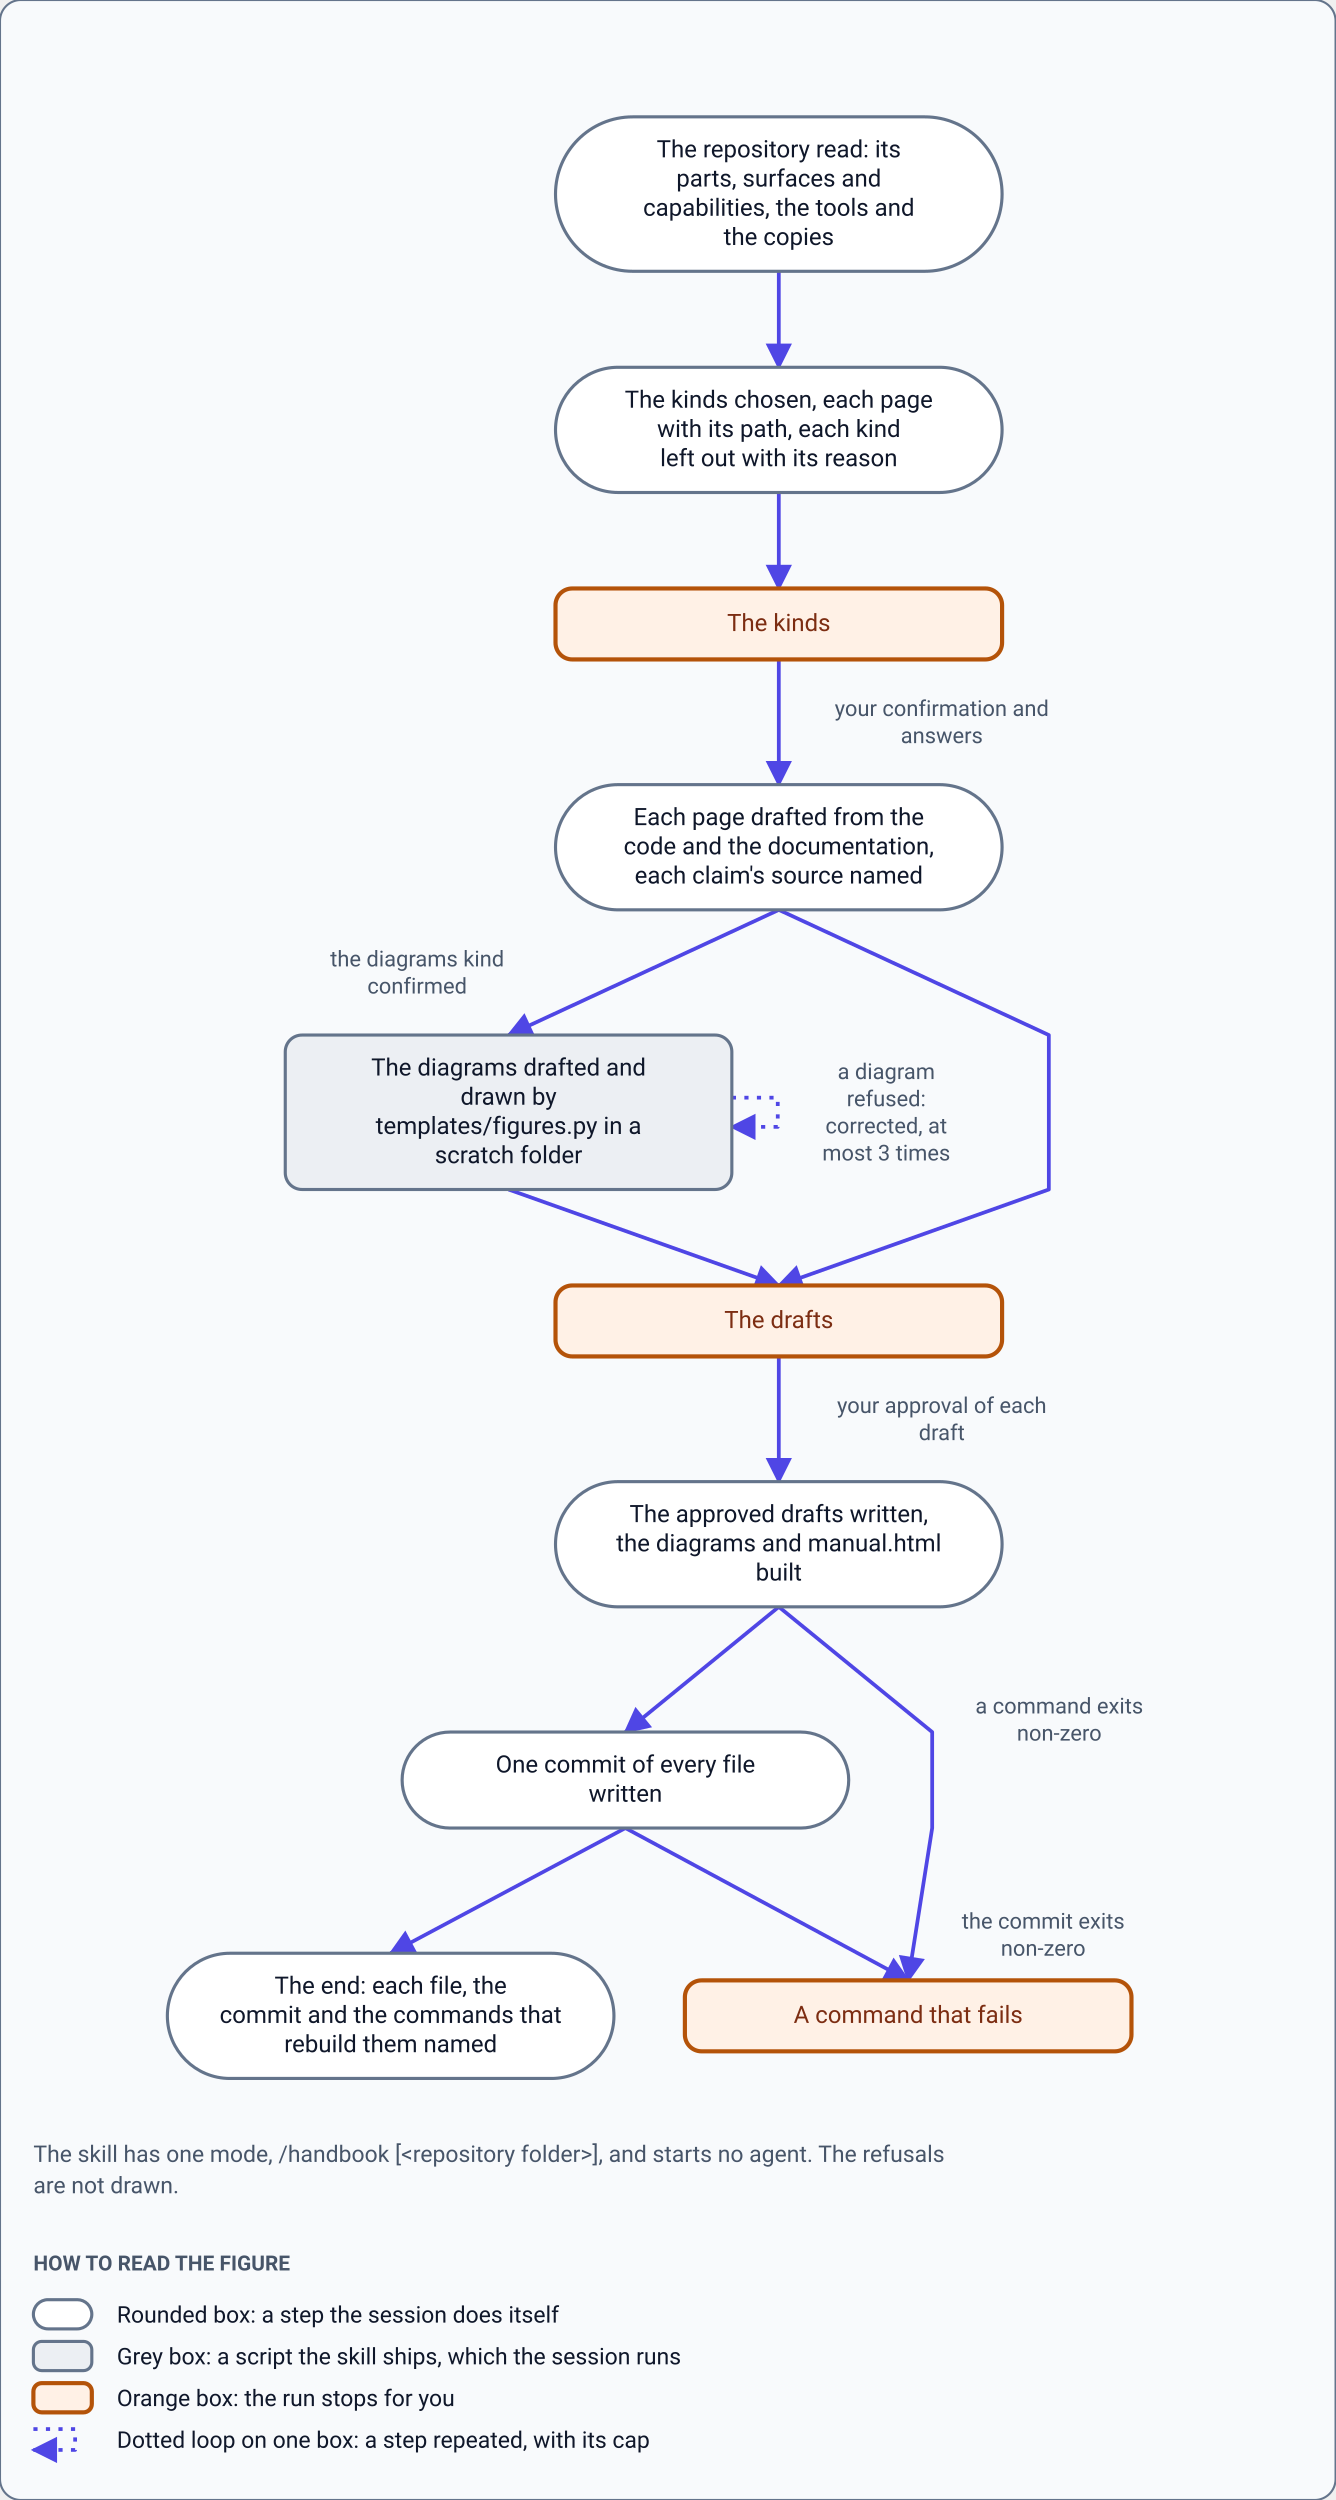
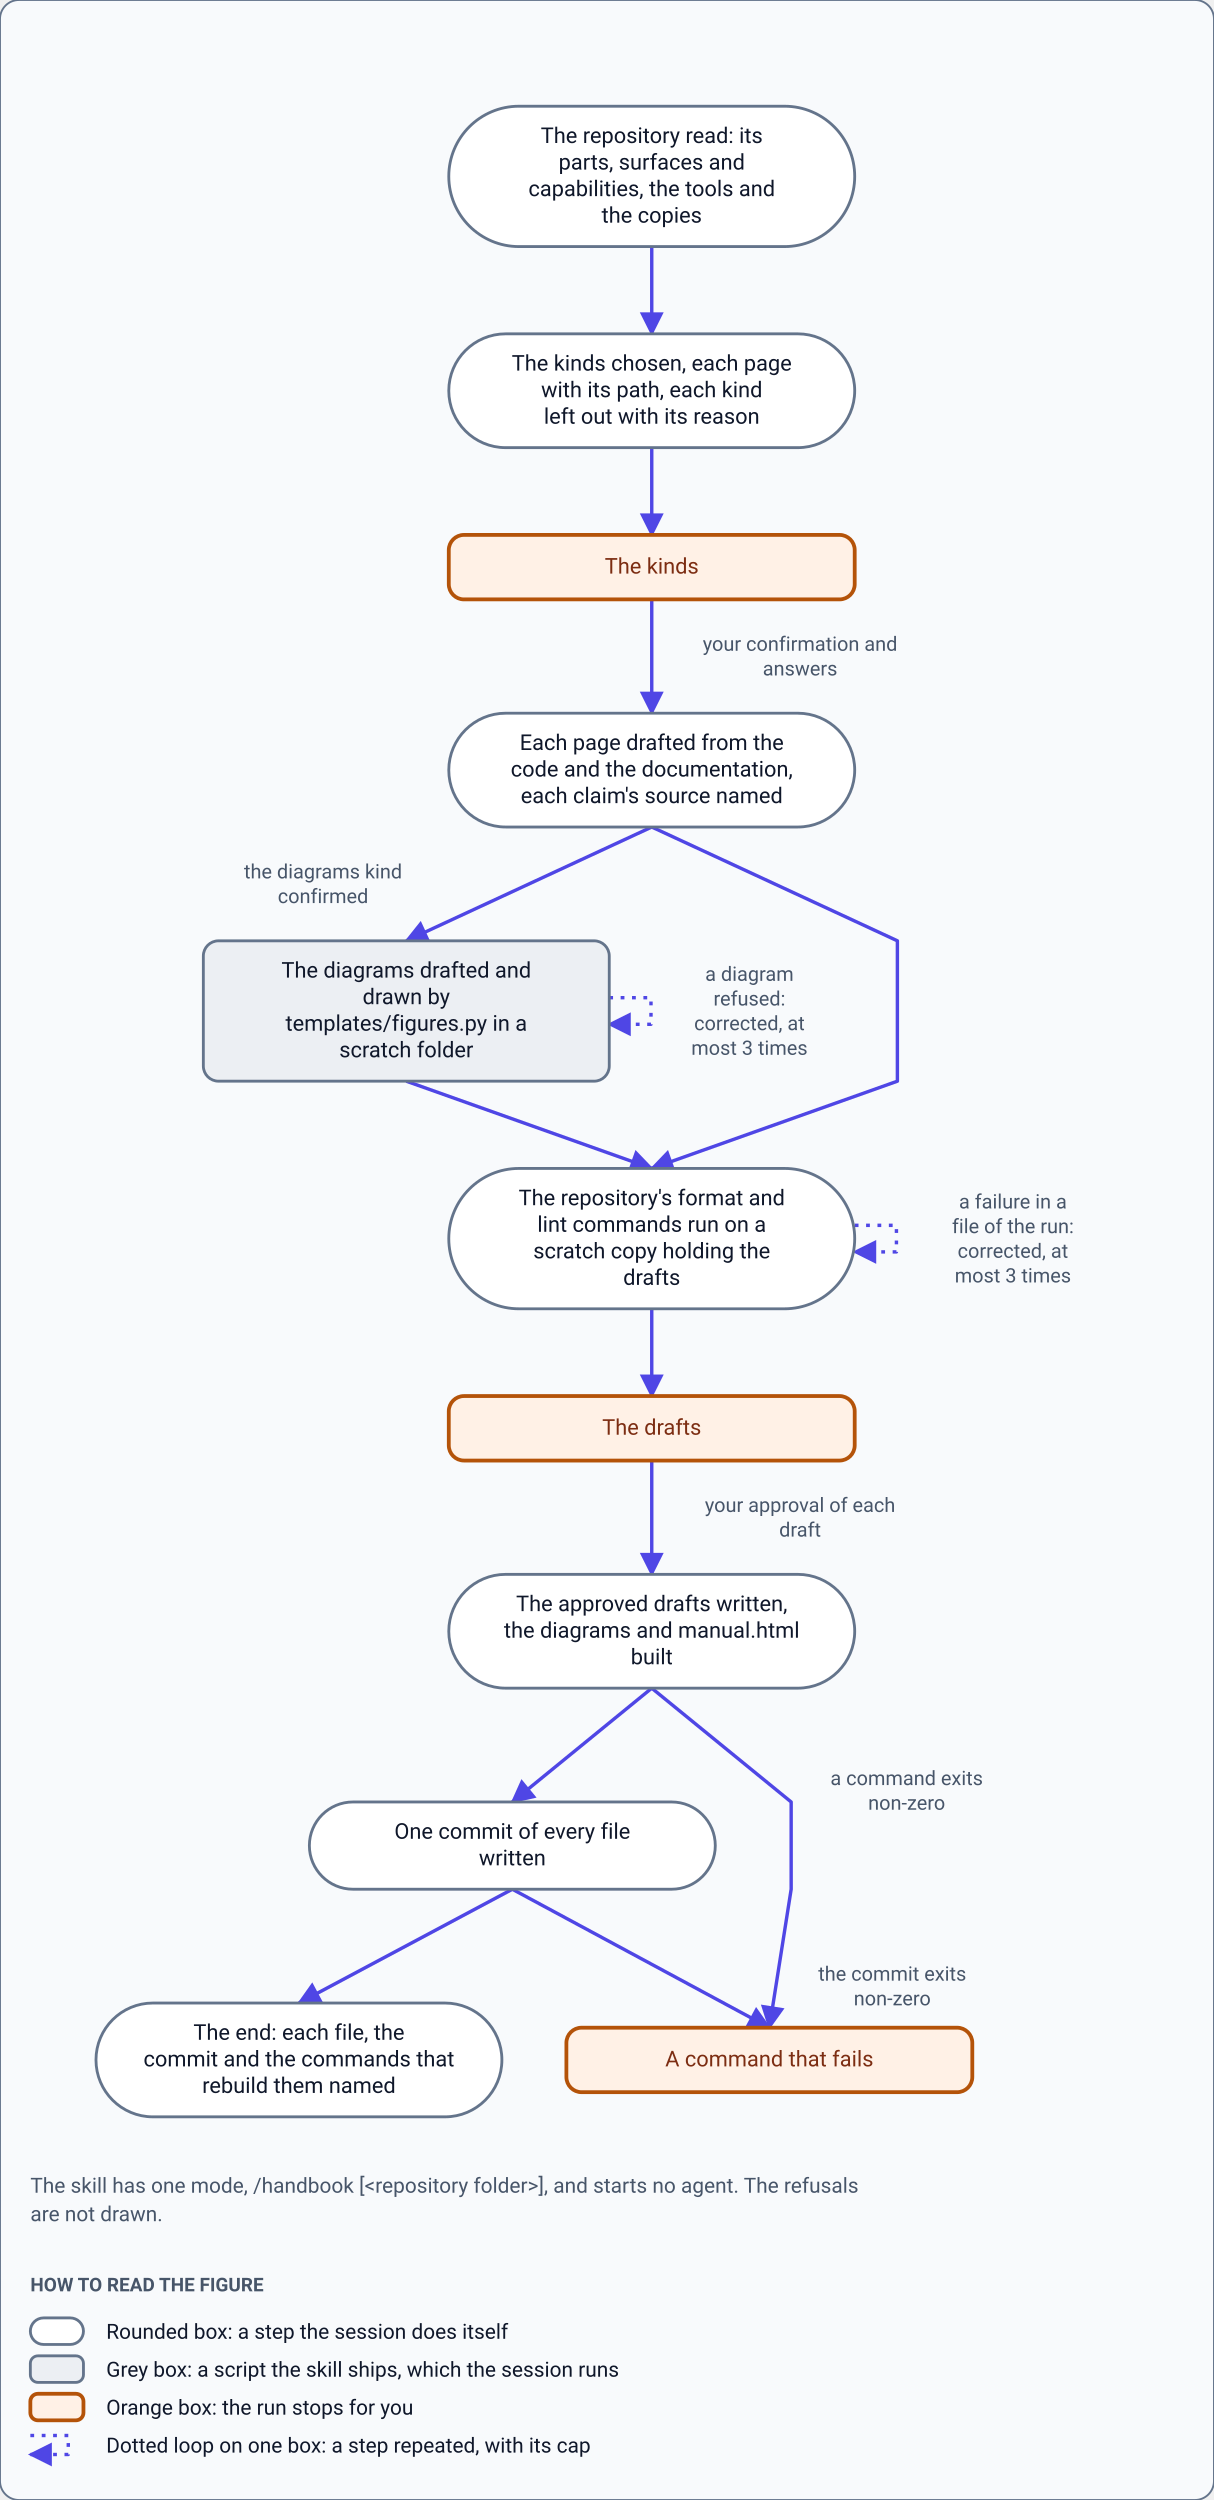
- <svg xmlns="http://www.w3.org/2000/svg" viewBox="0 0 640 1198" width="640" height="1198" role="img" aria-label="The handbook skill. Boxes: The repository read: its parts, surfaces and capabilities, the tools and the copies (a step of the session); The kinds chosen, each page with its path, each kind left out with its reason (a step of the session); The kinds (stop); Each page drafted from the code and the documentation, each claim's source named (a step of the session); The diagrams drafted and drawn by templates/figures.py in a scratch folder (script); The drafts (stop); The approved drafts written, the diagrams and manual.html built (a step of the session); A command that fails (stop); One commit of every file written (a step of the session); The end: each file, the commit and the commands that rebuild them named (a step of the session).">
+ <svg xmlns="http://www.w3.org/2000/svg" viewBox="0 0 640 1318" width="640" height="1318" role="img" aria-label="The handbook skill. Boxes: The repository read: its parts, surfaces and capabilities, the tools and the copies (a step of the session); The kinds chosen, each page with its path, each kind left out with its reason (a step of the session); The kinds (stop); Each page drafted from the code and the documentation, each claim's source named (a step of the session); The diagrams drafted and drawn by templates/figures.py in a scratch folder (script); The repository's format and lint commands run on a scratch copy holding the drafts (a step of the session); The drafts (stop); The approved drafts written, the diagrams and manual.html built (a step of the session); A command that fails (stop); One commit of every file written (a step of the session); The end: each file, the commit and the commands that rebuild them named (a step of the session).">
  <defs>
    <marker id="arrow" viewBox="0 0 10 10" refX="9" refY="5" markerWidth="7" markerHeight="7" orient="auto">
      <path d="M0,0 L10,5 L0,10 z" fill="#4f46e5" />
    </marker>
  </defs>
-   <rect x="0" y="0" width="640" height="1198" rx="10" fill="#f8fafc" stroke="#64748b" />
-   <path d="M373.2,130 L373.2,176" fill="none" stroke="#4f46e5" stroke-width="1.8" marker-end="url(#arrow)" stroke-linejoin="round" />
-   <path d="M373.2,236 L373.2,282" fill="none" stroke="#4f46e5" stroke-width="1.8" marker-end="url(#arrow)" stroke-linejoin="round" />
-   <path d="M373.2,316 L373.2,376" fill="none" stroke="#4f46e5" stroke-width="1.8" marker-end="url(#arrow)" stroke-linejoin="round" />
-   <path d="M373.2,436 L243.7,496" fill="none" stroke="#4f46e5" stroke-width="1.8" marker-end="url(#arrow)" stroke-linejoin="round" />
-   <path d="M373.2,436 L502.6,496 L502.6,570 L373.2,616" fill="none" stroke="#4f46e5" stroke-width="1.8" marker-end="url(#arrow)" stroke-linejoin="round" />
-   <path d="M243.7,570 L373.2,616" fill="none" stroke="#4f46e5" stroke-width="1.8" marker-end="url(#arrow)" stroke-linejoin="round" />
-   <path d="M373.2,650 L373.2,710" fill="none" stroke="#4f46e5" stroke-width="1.8" marker-end="url(#arrow)" stroke-linejoin="round" />
-   <path d="M373.2,770 L446.7,830 L446.7,876 L435.2,949" fill="none" stroke="#4f46e5" stroke-width="1.8" marker-end="url(#arrow)" stroke-linejoin="round" />
-   <path d="M373.2,770 L299.7,830" fill="none" stroke="#4f46e5" stroke-width="1.8" marker-end="url(#arrow)" stroke-linejoin="round" />
-   <path d="M299.7,876 L435.2,949" fill="none" stroke="#4f46e5" stroke-width="1.8" marker-end="url(#arrow)" stroke-linejoin="round" />
-   <path d="M299.7,876 L187.2,936" fill="none" stroke="#4f46e5" stroke-width="1.8" marker-end="url(#arrow)" stroke-linejoin="round" />
-   <path d="M350.7,526 L372.7,526 L372.7,540 L350.7,540" fill="none" stroke="#4f46e5" stroke-width="1.8" stroke-dasharray="2 4" marker-end="url(#arrow)" stroke-linejoin="round" />
-   <rect x="266.2" y="56" width="214" height="74" rx="37" fill="#ffffff" stroke="#64748b" stroke-width="1.5" />
-   <text x="373.2" y="75.4" font-family="ui-sans-serif, -apple-system, 'Segoe UI', Roboto, Helvetica, Arial, sans-serif" font-size="11.5" fill="#0f172a" font-weight="400" text-anchor="middle">The repository read: its</text>
-   <text x="373.2" y="89.4" font-family="ui-sans-serif, -apple-system, 'Segoe UI', Roboto, Helvetica, Arial, sans-serif" font-size="11.5" fill="#0f172a" font-weight="400" text-anchor="middle">parts, surfaces and</text>
-   <text x="373.2" y="103.4" font-family="ui-sans-serif, -apple-system, 'Segoe UI', Roboto, Helvetica, Arial, sans-serif" font-size="11.5" fill="#0f172a" font-weight="400" text-anchor="middle">capabilities, the tools and</text>
-   <text x="373.2" y="117.4" font-family="ui-sans-serif, -apple-system, 'Segoe UI', Roboto, Helvetica, Arial, sans-serif" font-size="11.5" fill="#0f172a" font-weight="400" text-anchor="middle">the copies</text>
-   <rect x="266.2" y="176" width="214" height="60" rx="30" fill="#ffffff" stroke="#64748b" stroke-width="1.5" />
-   <text x="373.2" y="195.4" font-family="ui-sans-serif, -apple-system, 'Segoe UI', Roboto, Helvetica, Arial, sans-serif" font-size="11.5" fill="#0f172a" font-weight="400" text-anchor="middle">The kinds chosen, each page</text>
-   <text x="373.2" y="209.4" font-family="ui-sans-serif, -apple-system, 'Segoe UI', Roboto, Helvetica, Arial, sans-serif" font-size="11.5" fill="#0f172a" font-weight="400" text-anchor="middle">with its path, each kind</text>
-   <text x="373.2" y="223.4" font-family="ui-sans-serif, -apple-system, 'Segoe UI', Roboto, Helvetica, Arial, sans-serif" font-size="11.5" fill="#0f172a" font-weight="400" text-anchor="middle">left out with its reason</text>
-   <rect x="266.2" y="282" width="214" height="34" rx="8" fill="#fff1e6" stroke="#b45309" stroke-width="2" />
-   <text x="373.2" y="302.4" font-family="ui-sans-serif, -apple-system, 'Segoe UI', Roboto, Helvetica, Arial, sans-serif" font-size="11.5" fill="#7c2d12" font-weight="400" text-anchor="middle">The kinds</text>
-   <rect x="266.2" y="376" width="214" height="60" rx="30" fill="#ffffff" stroke="#64748b" stroke-width="1.5" />
-   <text x="373.2" y="395.4" font-family="ui-sans-serif, -apple-system, 'Segoe UI', Roboto, Helvetica, Arial, sans-serif" font-size="11.5" fill="#0f172a" font-weight="400" text-anchor="middle">Each page drafted from the</text>
-   <text x="373.2" y="409.4" font-family="ui-sans-serif, -apple-system, 'Segoe UI', Roboto, Helvetica, Arial, sans-serif" font-size="11.5" fill="#0f172a" font-weight="400" text-anchor="middle">code and the documentation,</text>
-   <text x="373.2" y="423.4" font-family="ui-sans-serif, -apple-system, 'Segoe UI', Roboto, Helvetica, Arial, sans-serif" font-size="11.5" fill="#0f172a" font-weight="400" text-anchor="middle">each claim's source named</text>
-   <rect x="136.7" y="496" width="214" height="74" rx="8" fill="#eceff3" stroke="#64748b" stroke-width="1.5" />
-   <text x="243.7" y="515.4" font-family="ui-sans-serif, -apple-system, 'Segoe UI', Roboto, Helvetica, Arial, sans-serif" font-size="11.5" fill="#0f172a" font-weight="400" text-anchor="middle">The diagrams drafted and</text>
-   <text x="243.7" y="529.4" font-family="ui-sans-serif, -apple-system, 'Segoe UI', Roboto, Helvetica, Arial, sans-serif" font-size="11.5" fill="#0f172a" font-weight="400" text-anchor="middle">drawn by</text>
-   <text x="243.7" y="543.4" font-family="ui-sans-serif, -apple-system, 'Segoe UI', Roboto, Helvetica, Arial, sans-serif" font-size="11.5" fill="#0f172a" font-weight="400" text-anchor="middle">templates/figures.py in a</text>
-   <text x="243.7" y="557.4" font-family="ui-sans-serif, -apple-system, 'Segoe UI', Roboto, Helvetica, Arial, sans-serif" font-size="11.5" fill="#0f172a" font-weight="400" text-anchor="middle">scratch folder</text>
-   <rect x="266.2" y="616" width="214" height="34" rx="8" fill="#fff1e6" stroke="#b45309" stroke-width="2" />
-   <text x="373.2" y="636.4" font-family="ui-sans-serif, -apple-system, 'Segoe UI', Roboto, Helvetica, Arial, sans-serif" font-size="11.5" fill="#7c2d12" font-weight="400" text-anchor="middle">The drafts</text>
-   <rect x="266.2" y="710" width="214" height="60" rx="30" fill="#ffffff" stroke="#64748b" stroke-width="1.5" />
-   <text x="373.2" y="729.4" font-family="ui-sans-serif, -apple-system, 'Segoe UI', Roboto, Helvetica, Arial, sans-serif" font-size="11.5" fill="#0f172a" font-weight="400" text-anchor="middle">The approved drafts written,</text>
-   <text x="373.2" y="743.4" font-family="ui-sans-serif, -apple-system, 'Segoe UI', Roboto, Helvetica, Arial, sans-serif" font-size="11.5" fill="#0f172a" font-weight="400" text-anchor="middle">the diagrams and manual.html</text>
-   <text x="373.2" y="757.4" font-family="ui-sans-serif, -apple-system, 'Segoe UI', Roboto, Helvetica, Arial, sans-serif" font-size="11.5" fill="#0f172a" font-weight="400" text-anchor="middle">built</text>
-   <rect x="328.2" y="949" width="214" height="34" rx="8" fill="#fff1e6" stroke="#b45309" stroke-width="2" />
-   <text x="435.2" y="969.4" font-family="ui-sans-serif, -apple-system, 'Segoe UI', Roboto, Helvetica, Arial, sans-serif" font-size="11.5" fill="#7c2d12" font-weight="400" text-anchor="middle">A command that fails</text>
-   <rect x="192.7" y="830" width="214" height="46" rx="23" fill="#ffffff" stroke="#64748b" stroke-width="1.5" />
-   <text x="299.7" y="849.4" font-family="ui-sans-serif, -apple-system, 'Segoe UI', Roboto, Helvetica, Arial, sans-serif" font-size="11.5" fill="#0f172a" font-weight="400" text-anchor="middle">One commit of every file</text>
-   <text x="299.7" y="863.4" font-family="ui-sans-serif, -apple-system, 'Segoe UI', Roboto, Helvetica, Arial, sans-serif" font-size="11.5" fill="#0f172a" font-weight="400" text-anchor="middle">written</text>
-   <rect x="80.2" y="936" width="214" height="60" rx="30" fill="#ffffff" stroke="#64748b" stroke-width="1.5" />
-   <text x="187.2" y="955.4" font-family="ui-sans-serif, -apple-system, 'Segoe UI', Roboto, Helvetica, Arial, sans-serif" font-size="11.5" fill="#0f172a" font-weight="400" text-anchor="middle">The end: each file, the</text>
-   <text x="187.2" y="969.4" font-family="ui-sans-serif, -apple-system, 'Segoe UI', Roboto, Helvetica, Arial, sans-serif" font-size="11.5" fill="#0f172a" font-weight="400" text-anchor="middle">commit and the commands that</text>
-   <text x="187.2" y="983.4" font-family="ui-sans-serif, -apple-system, 'Segoe UI', Roboto, Helvetica, Arial, sans-serif" font-size="11.5" fill="#0f172a" font-weight="400" text-anchor="middle">rebuild them named</text>
-   <text x="451.3" y="343.1" font-family="ui-sans-serif, -apple-system, 'Segoe UI', Roboto, Helvetica, Arial, sans-serif" font-size="10.5" fill="#475569" font-weight="400" text-anchor="middle" stroke="#f8fafc" stroke-width="4" stroke-linejoin="round" paint-order="stroke">your confirmation and</text>
-   <text x="451.3" y="356.1" font-family="ui-sans-serif, -apple-system, 'Segoe UI', Roboto, Helvetica, Arial, sans-serif" font-size="10.5" fill="#475569" font-weight="400" text-anchor="middle" stroke="#f8fafc" stroke-width="4" stroke-linejoin="round" paint-order="stroke">answers</text>
-   <text x="199.9" y="463.1" font-family="ui-sans-serif, -apple-system, 'Segoe UI', Roboto, Helvetica, Arial, sans-serif" font-size="10.5" fill="#475569" font-weight="400" text-anchor="middle" stroke="#f8fafc" stroke-width="4" stroke-linejoin="round" paint-order="stroke">the diagrams kind</text>
-   <text x="199.9" y="476.1" font-family="ui-sans-serif, -apple-system, 'Segoe UI', Roboto, Helvetica, Arial, sans-serif" font-size="10.5" fill="#475569" font-weight="400" text-anchor="middle" stroke="#f8fafc" stroke-width="4" stroke-linejoin="round" paint-order="stroke">confirmed</text>
-   <text x="451.3" y="677.1" font-family="ui-sans-serif, -apple-system, 'Segoe UI', Roboto, Helvetica, Arial, sans-serif" font-size="10.5" fill="#475569" font-weight="400" text-anchor="middle" stroke="#f8fafc" stroke-width="4" stroke-linejoin="round" paint-order="stroke">your approval of each</text>
-   <text x="451.3" y="690.1" font-family="ui-sans-serif, -apple-system, 'Segoe UI', Roboto, Helvetica, Arial, sans-serif" font-size="10.5" fill="#475569" font-weight="400" text-anchor="middle" stroke="#f8fafc" stroke-width="4" stroke-linejoin="round" paint-order="stroke">draft</text>
-   <text x="507.6" y="821.1" font-family="ui-sans-serif, -apple-system, 'Segoe UI', Roboto, Helvetica, Arial, sans-serif" font-size="10.5" fill="#475569" font-weight="400" text-anchor="middle" stroke="#f8fafc" stroke-width="4" stroke-linejoin="round" paint-order="stroke">a command exits</text>
-   <text x="507.6" y="834.1" font-family="ui-sans-serif, -apple-system, 'Segoe UI', Roboto, Helvetica, Arial, sans-serif" font-size="10.5" fill="#475569" font-weight="400" text-anchor="middle" stroke="#f8fafc" stroke-width="4" stroke-linejoin="round" paint-order="stroke">non-zero</text>
-   <text x="499.9" y="924.2" font-family="ui-sans-serif, -apple-system, 'Segoe UI', Roboto, Helvetica, Arial, sans-serif" font-size="10.5" fill="#475569" font-weight="400" text-anchor="middle" stroke="#f8fafc" stroke-width="4" stroke-linejoin="round" paint-order="stroke">the commit exits</text>
-   <text x="499.9" y="937.2" font-family="ui-sans-serif, -apple-system, 'Segoe UI', Roboto, Helvetica, Arial, sans-serif" font-size="10.5" fill="#475569" font-weight="400" text-anchor="middle" stroke="#f8fafc" stroke-width="4" stroke-linejoin="round" paint-order="stroke">non-zero</text>
-   <text x="424.7" y="517.1" font-family="ui-sans-serif, -apple-system, 'Segoe UI', Roboto, Helvetica, Arial, sans-serif" font-size="10.5" fill="#475569" font-weight="400" text-anchor="middle" stroke="#f8fafc" stroke-width="4" stroke-linejoin="round" paint-order="stroke">a diagram</text>
-   <text x="424.7" y="530.1" font-family="ui-sans-serif, -apple-system, 'Segoe UI', Roboto, Helvetica, Arial, sans-serif" font-size="10.5" fill="#475569" font-weight="400" text-anchor="middle" stroke="#f8fafc" stroke-width="4" stroke-linejoin="round" paint-order="stroke">refused:</text>
-   <text x="424.7" y="543.1" font-family="ui-sans-serif, -apple-system, 'Segoe UI', Roboto, Helvetica, Arial, sans-serif" font-size="10.5" fill="#475569" font-weight="400" text-anchor="middle" stroke="#f8fafc" stroke-width="4" stroke-linejoin="round" paint-order="stroke">corrected, at</text>
-   <text x="424.7" y="556.1" font-family="ui-sans-serif, -apple-system, 'Segoe UI', Roboto, Helvetica, Arial, sans-serif" font-size="10.5" fill="#475569" font-weight="400" text-anchor="middle" stroke="#f8fafc" stroke-width="4" stroke-linejoin="round" paint-order="stroke">most 3 times</text>
-   <text x="16" y="1036" font-family="ui-sans-serif, -apple-system, 'Segoe UI', Roboto, Helvetica, Arial, sans-serif" font-size="11" fill="#475569" font-weight="400" text-anchor="start">The skill has one mode, /handbook [&lt;repository folder&gt;], and starts no agent. The refusals</text>
-   <text x="16" y="1051" font-family="ui-sans-serif, -apple-system, 'Segoe UI', Roboto, Helvetica, Arial, sans-serif" font-size="11" fill="#475569" font-weight="400" text-anchor="start">are not drawn.</text>
-   <text x="16" y="1088" font-family="ui-sans-serif, -apple-system, 'Segoe UI', Roboto, Helvetica, Arial, sans-serif" font-size="10" fill="#475569" font-weight="700" text-anchor="start">HOW TO READ THE FIGURE</text>
-   <rect x="16" y="1102" width="28" height="14" rx="7" fill="#ffffff" stroke="#64748b" stroke-width="1.5" />
-   <text x="56" y="1113" font-family="ui-sans-serif, -apple-system, 'Segoe UI', Roboto, Helvetica, Arial, sans-serif" font-size="11" fill="#0f172a" font-weight="400" text-anchor="start">Rounded box: a step the session does itself</text>
-   <rect x="16" y="1122" width="28" height="14" rx="4" fill="#eceff3" stroke="#64748b" stroke-width="1.5" />
-   <text x="56" y="1133" font-family="ui-sans-serif, -apple-system, 'Segoe UI', Roboto, Helvetica, Arial, sans-serif" font-size="11" fill="#0f172a" font-weight="400" text-anchor="start">Grey box: a script the skill ships, which the session runs</text>
-   <rect x="16" y="1142" width="28" height="14" rx="4" fill="#fff1e6" stroke="#b45309" stroke-width="2" />
-   <text x="56" y="1153" font-family="ui-sans-serif, -apple-system, 'Segoe UI', Roboto, Helvetica, Arial, sans-serif" font-size="11" fill="#0f172a" font-weight="400" text-anchor="start">Orange box: the run stops for you</text>
-   <path d="M16,1164 L36,1164 L36,1174 L16,1174" fill="none" stroke="#4f46e5" stroke-width="1.8" stroke-dasharray="2 4" marker-end="url(#arrow)" stroke-linejoin="round" />
-   <text x="56" y="1173" font-family="ui-sans-serif, -apple-system, 'Segoe UI', Roboto, Helvetica, Arial, sans-serif" font-size="11" fill="#0f172a" font-weight="400" text-anchor="start">Dotted loop on one box: a step repeated, with its cap</text>
+   <rect x="0" y="0" width="640" height="1318" rx="10" fill="#f8fafc" stroke="#64748b" />
+   <path d="M343.6,130 L343.6,176" fill="none" stroke="#4f46e5" stroke-width="1.8" marker-end="url(#arrow)" stroke-linejoin="round" />
+   <path d="M343.6,236 L343.6,282" fill="none" stroke="#4f46e5" stroke-width="1.8" marker-end="url(#arrow)" stroke-linejoin="round" />
+   <path d="M343.6,316 L343.6,376" fill="none" stroke="#4f46e5" stroke-width="1.8" marker-end="url(#arrow)" stroke-linejoin="round" />
+   <path d="M343.6,436 L214.2,496" fill="none" stroke="#4f46e5" stroke-width="1.8" marker-end="url(#arrow)" stroke-linejoin="round" />
+   <path d="M343.6,436 L473.1,496 L473.1,570 L343.6,616" fill="none" stroke="#4f46e5" stroke-width="1.8" marker-end="url(#arrow)" stroke-linejoin="round" />
+   <path d="M214.2,570 L343.6,616" fill="none" stroke="#4f46e5" stroke-width="1.8" marker-end="url(#arrow)" stroke-linejoin="round" />
+   <path d="M343.6,690 L343.6,736" fill="none" stroke="#4f46e5" stroke-width="1.8" marker-end="url(#arrow)" stroke-linejoin="round" />
+   <path d="M343.6,770 L343.6,830" fill="none" stroke="#4f46e5" stroke-width="1.8" marker-end="url(#arrow)" stroke-linejoin="round" />
+   <path d="M343.6,890 L417.1,950 L417.1,996 L405.6,1069" fill="none" stroke="#4f46e5" stroke-width="1.8" marker-end="url(#arrow)" stroke-linejoin="round" />
+   <path d="M343.6,890 L270.1,950" fill="none" stroke="#4f46e5" stroke-width="1.8" marker-end="url(#arrow)" stroke-linejoin="round" />
+   <path d="M270.1,996 L405.6,1069" fill="none" stroke="#4f46e5" stroke-width="1.8" marker-end="url(#arrow)" stroke-linejoin="round" />
+   <path d="M270.1,996 L157.6,1056" fill="none" stroke="#4f46e5" stroke-width="1.8" marker-end="url(#arrow)" stroke-linejoin="round" />
+   <path d="M321.2,526 L343.2,526 L343.2,540 L321.2,540" fill="none" stroke="#4f46e5" stroke-width="1.8" stroke-dasharray="2 4" marker-end="url(#arrow)" stroke-linejoin="round" />
+   <path d="M450.6,646 L472.6,646 L472.6,660 L450.6,660" fill="none" stroke="#4f46e5" stroke-width="1.8" stroke-dasharray="2 4" marker-end="url(#arrow)" stroke-linejoin="round" />
+   <rect x="236.6" y="56" width="214" height="74" rx="37" fill="#ffffff" stroke="#64748b" stroke-width="1.5" />
+   <text x="343.6" y="75.4" font-family="ui-sans-serif, -apple-system, 'Segoe UI', Roboto, Helvetica, Arial, sans-serif" font-size="11.5" fill="#0f172a" font-weight="400" text-anchor="middle">The repository read: its</text>
+   <text x="343.6" y="89.4" font-family="ui-sans-serif, -apple-system, 'Segoe UI', Roboto, Helvetica, Arial, sans-serif" font-size="11.5" fill="#0f172a" font-weight="400" text-anchor="middle">parts, surfaces and</text>
+   <text x="343.6" y="103.4" font-family="ui-sans-serif, -apple-system, 'Segoe UI', Roboto, Helvetica, Arial, sans-serif" font-size="11.5" fill="#0f172a" font-weight="400" text-anchor="middle">capabilities, the tools and</text>
+   <text x="343.6" y="117.4" font-family="ui-sans-serif, -apple-system, 'Segoe UI', Roboto, Helvetica, Arial, sans-serif" font-size="11.5" fill="#0f172a" font-weight="400" text-anchor="middle">the copies</text>
+   <rect x="236.6" y="176" width="214" height="60" rx="30" fill="#ffffff" stroke="#64748b" stroke-width="1.5" />
+   <text x="343.6" y="195.4" font-family="ui-sans-serif, -apple-system, 'Segoe UI', Roboto, Helvetica, Arial, sans-serif" font-size="11.5" fill="#0f172a" font-weight="400" text-anchor="middle">The kinds chosen, each page</text>
+   <text x="343.6" y="209.4" font-family="ui-sans-serif, -apple-system, 'Segoe UI', Roboto, Helvetica, Arial, sans-serif" font-size="11.5" fill="#0f172a" font-weight="400" text-anchor="middle">with its path, each kind</text>
+   <text x="343.6" y="223.4" font-family="ui-sans-serif, -apple-system, 'Segoe UI', Roboto, Helvetica, Arial, sans-serif" font-size="11.5" fill="#0f172a" font-weight="400" text-anchor="middle">left out with its reason</text>
+   <rect x="236.6" y="282" width="214" height="34" rx="8" fill="#fff1e6" stroke="#b45309" stroke-width="2" />
+   <text x="343.6" y="302.4" font-family="ui-sans-serif, -apple-system, 'Segoe UI', Roboto, Helvetica, Arial, sans-serif" font-size="11.5" fill="#7c2d12" font-weight="400" text-anchor="middle">The kinds</text>
+   <rect x="236.6" y="376" width="214" height="60" rx="30" fill="#ffffff" stroke="#64748b" stroke-width="1.5" />
+   <text x="343.6" y="395.4" font-family="ui-sans-serif, -apple-system, 'Segoe UI', Roboto, Helvetica, Arial, sans-serif" font-size="11.5" fill="#0f172a" font-weight="400" text-anchor="middle">Each page drafted from the</text>
+   <text x="343.6" y="409.4" font-family="ui-sans-serif, -apple-system, 'Segoe UI', Roboto, Helvetica, Arial, sans-serif" font-size="11.5" fill="#0f172a" font-weight="400" text-anchor="middle">code and the documentation,</text>
+   <text x="343.6" y="423.4" font-family="ui-sans-serif, -apple-system, 'Segoe UI', Roboto, Helvetica, Arial, sans-serif" font-size="11.5" fill="#0f172a" font-weight="400" text-anchor="middle">each claim's source named</text>
+   <rect x="107.2" y="496" width="214" height="74" rx="8" fill="#eceff3" stroke="#64748b" stroke-width="1.5" />
+   <text x="214.2" y="515.4" font-family="ui-sans-serif, -apple-system, 'Segoe UI', Roboto, Helvetica, Arial, sans-serif" font-size="11.5" fill="#0f172a" font-weight="400" text-anchor="middle">The diagrams drafted and</text>
+   <text x="214.2" y="529.4" font-family="ui-sans-serif, -apple-system, 'Segoe UI', Roboto, Helvetica, Arial, sans-serif" font-size="11.5" fill="#0f172a" font-weight="400" text-anchor="middle">drawn by</text>
+   <text x="214.2" y="543.4" font-family="ui-sans-serif, -apple-system, 'Segoe UI', Roboto, Helvetica, Arial, sans-serif" font-size="11.5" fill="#0f172a" font-weight="400" text-anchor="middle">templates/figures.py in a</text>
+   <text x="214.2" y="557.4" font-family="ui-sans-serif, -apple-system, 'Segoe UI', Roboto, Helvetica, Arial, sans-serif" font-size="11.5" fill="#0f172a" font-weight="400" text-anchor="middle">scratch folder</text>
+   <rect x="236.6" y="616" width="214" height="74" rx="37" fill="#ffffff" stroke="#64748b" stroke-width="1.5" />
+   <text x="343.6" y="635.4" font-family="ui-sans-serif, -apple-system, 'Segoe UI', Roboto, Helvetica, Arial, sans-serif" font-size="11.5" fill="#0f172a" font-weight="400" text-anchor="middle">The repository's format and</text>
+   <text x="343.6" y="649.4" font-family="ui-sans-serif, -apple-system, 'Segoe UI', Roboto, Helvetica, Arial, sans-serif" font-size="11.5" fill="#0f172a" font-weight="400" text-anchor="middle">lint commands run on a</text>
+   <text x="343.6" y="663.4" font-family="ui-sans-serif, -apple-system, 'Segoe UI', Roboto, Helvetica, Arial, sans-serif" font-size="11.5" fill="#0f172a" font-weight="400" text-anchor="middle">scratch copy holding the</text>
+   <text x="343.6" y="677.4" font-family="ui-sans-serif, -apple-system, 'Segoe UI', Roboto, Helvetica, Arial, sans-serif" font-size="11.5" fill="#0f172a" font-weight="400" text-anchor="middle">drafts</text>
+   <rect x="236.6" y="736" width="214" height="34" rx="8" fill="#fff1e6" stroke="#b45309" stroke-width="2" />
+   <text x="343.6" y="756.4" font-family="ui-sans-serif, -apple-system, 'Segoe UI', Roboto, Helvetica, Arial, sans-serif" font-size="11.5" fill="#7c2d12" font-weight="400" text-anchor="middle">The drafts</text>
+   <rect x="236.6" y="830" width="214" height="60" rx="30" fill="#ffffff" stroke="#64748b" stroke-width="1.5" />
+   <text x="343.6" y="849.4" font-family="ui-sans-serif, -apple-system, 'Segoe UI', Roboto, Helvetica, Arial, sans-serif" font-size="11.5" fill="#0f172a" font-weight="400" text-anchor="middle">The approved drafts written,</text>
+   <text x="343.6" y="863.4" font-family="ui-sans-serif, -apple-system, 'Segoe UI', Roboto, Helvetica, Arial, sans-serif" font-size="11.5" fill="#0f172a" font-weight="400" text-anchor="middle">the diagrams and manual.html</text>
+   <text x="343.6" y="877.4" font-family="ui-sans-serif, -apple-system, 'Segoe UI', Roboto, Helvetica, Arial, sans-serif" font-size="11.5" fill="#0f172a" font-weight="400" text-anchor="middle">built</text>
+   <rect x="298.6" y="1069" width="214" height="34" rx="8" fill="#fff1e6" stroke="#b45309" stroke-width="2" />
+   <text x="405.6" y="1089.4" font-family="ui-sans-serif, -apple-system, 'Segoe UI', Roboto, Helvetica, Arial, sans-serif" font-size="11.5" fill="#7c2d12" font-weight="400" text-anchor="middle">A command that fails</text>
+   <rect x="163.1" y="950" width="214" height="46" rx="23" fill="#ffffff" stroke="#64748b" stroke-width="1.5" />
+   <text x="270.1" y="969.4" font-family="ui-sans-serif, -apple-system, 'Segoe UI', Roboto, Helvetica, Arial, sans-serif" font-size="11.5" fill="#0f172a" font-weight="400" text-anchor="middle">One commit of every file</text>
+   <text x="270.1" y="983.4" font-family="ui-sans-serif, -apple-system, 'Segoe UI', Roboto, Helvetica, Arial, sans-serif" font-size="11.5" fill="#0f172a" font-weight="400" text-anchor="middle">written</text>
+   <rect x="50.6" y="1056" width="214" height="60" rx="30" fill="#ffffff" stroke="#64748b" stroke-width="1.5" />
+   <text x="157.6" y="1075.4" font-family="ui-sans-serif, -apple-system, 'Segoe UI', Roboto, Helvetica, Arial, sans-serif" font-size="11.5" fill="#0f172a" font-weight="400" text-anchor="middle">The end: each file, the</text>
+   <text x="157.6" y="1089.4" font-family="ui-sans-serif, -apple-system, 'Segoe UI', Roboto, Helvetica, Arial, sans-serif" font-size="11.5" fill="#0f172a" font-weight="400" text-anchor="middle">commit and the commands that</text>
+   <text x="157.6" y="1103.4" font-family="ui-sans-serif, -apple-system, 'Segoe UI', Roboto, Helvetica, Arial, sans-serif" font-size="11.5" fill="#0f172a" font-weight="400" text-anchor="middle">rebuild them named</text>
+   <text x="421.8" y="343.1" font-family="ui-sans-serif, -apple-system, 'Segoe UI', Roboto, Helvetica, Arial, sans-serif" font-size="10.5" fill="#475569" font-weight="400" text-anchor="middle" stroke="#f8fafc" stroke-width="4" stroke-linejoin="round" paint-order="stroke">your confirmation and</text>
+   <text x="421.8" y="356.1" font-family="ui-sans-serif, -apple-system, 'Segoe UI', Roboto, Helvetica, Arial, sans-serif" font-size="10.5" fill="#475569" font-weight="400" text-anchor="middle" stroke="#f8fafc" stroke-width="4" stroke-linejoin="round" paint-order="stroke">answers</text>
+   <text x="170.3" y="463.1" font-family="ui-sans-serif, -apple-system, 'Segoe UI', Roboto, Helvetica, Arial, sans-serif" font-size="10.5" fill="#475569" font-weight="400" text-anchor="middle" stroke="#f8fafc" stroke-width="4" stroke-linejoin="round" paint-order="stroke">the diagrams kind</text>
+   <text x="170.3" y="476.1" font-family="ui-sans-serif, -apple-system, 'Segoe UI', Roboto, Helvetica, Arial, sans-serif" font-size="10.5" fill="#475569" font-weight="400" text-anchor="middle" stroke="#f8fafc" stroke-width="4" stroke-linejoin="round" paint-order="stroke">confirmed</text>
+   <text x="421.8" y="797.1" font-family="ui-sans-serif, -apple-system, 'Segoe UI', Roboto, Helvetica, Arial, sans-serif" font-size="10.5" fill="#475569" font-weight="400" text-anchor="middle" stroke="#f8fafc" stroke-width="4" stroke-linejoin="round" paint-order="stroke">your approval of each</text>
+   <text x="421.8" y="810.1" font-family="ui-sans-serif, -apple-system, 'Segoe UI', Roboto, Helvetica, Arial, sans-serif" font-size="10.5" fill="#475569" font-weight="400" text-anchor="middle" stroke="#f8fafc" stroke-width="4" stroke-linejoin="round" paint-order="stroke">draft</text>
+   <text x="478" y="941.1" font-family="ui-sans-serif, -apple-system, 'Segoe UI', Roboto, Helvetica, Arial, sans-serif" font-size="10.5" fill="#475569" font-weight="400" text-anchor="middle" stroke="#f8fafc" stroke-width="4" stroke-linejoin="round" paint-order="stroke">a command exits</text>
+   <text x="478" y="954.1" font-family="ui-sans-serif, -apple-system, 'Segoe UI', Roboto, Helvetica, Arial, sans-serif" font-size="10.5" fill="#475569" font-weight="400" text-anchor="middle" stroke="#f8fafc" stroke-width="4" stroke-linejoin="round" paint-order="stroke">non-zero</text>
+   <text x="470.4" y="1044.2" font-family="ui-sans-serif, -apple-system, 'Segoe UI', Roboto, Helvetica, Arial, sans-serif" font-size="10.5" fill="#475569" font-weight="400" text-anchor="middle" stroke="#f8fafc" stroke-width="4" stroke-linejoin="round" paint-order="stroke">the commit exits</text>
+   <text x="470.4" y="1057.2" font-family="ui-sans-serif, -apple-system, 'Segoe UI', Roboto, Helvetica, Arial, sans-serif" font-size="10.5" fill="#475569" font-weight="400" text-anchor="middle" stroke="#f8fafc" stroke-width="4" stroke-linejoin="round" paint-order="stroke">non-zero</text>
+   <text x="395.1" y="517.1" font-family="ui-sans-serif, -apple-system, 'Segoe UI', Roboto, Helvetica, Arial, sans-serif" font-size="10.5" fill="#475569" font-weight="400" text-anchor="middle" stroke="#f8fafc" stroke-width="4" stroke-linejoin="round" paint-order="stroke">a diagram</text>
+   <text x="395.1" y="530.1" font-family="ui-sans-serif, -apple-system, 'Segoe UI', Roboto, Helvetica, Arial, sans-serif" font-size="10.5" fill="#475569" font-weight="400" text-anchor="middle" stroke="#f8fafc" stroke-width="4" stroke-linejoin="round" paint-order="stroke">refused:</text>
+   <text x="395.1" y="543.1" font-family="ui-sans-serif, -apple-system, 'Segoe UI', Roboto, Helvetica, Arial, sans-serif" font-size="10.5" fill="#475569" font-weight="400" text-anchor="middle" stroke="#f8fafc" stroke-width="4" stroke-linejoin="round" paint-order="stroke">corrected, at</text>
+   <text x="395.1" y="556.1" font-family="ui-sans-serif, -apple-system, 'Segoe UI', Roboto, Helvetica, Arial, sans-serif" font-size="10.5" fill="#475569" font-weight="400" text-anchor="middle" stroke="#f8fafc" stroke-width="4" stroke-linejoin="round" paint-order="stroke">most 3 times</text>
+   <text x="534" y="637.1" font-family="ui-sans-serif, -apple-system, 'Segoe UI', Roboto, Helvetica, Arial, sans-serif" font-size="10.5" fill="#475569" font-weight="400" text-anchor="middle" stroke="#f8fafc" stroke-width="4" stroke-linejoin="round" paint-order="stroke">a failure in a</text>
+   <text x="534" y="650.1" font-family="ui-sans-serif, -apple-system, 'Segoe UI', Roboto, Helvetica, Arial, sans-serif" font-size="10.5" fill="#475569" font-weight="400" text-anchor="middle" stroke="#f8fafc" stroke-width="4" stroke-linejoin="round" paint-order="stroke">file of the run:</text>
+   <text x="534" y="663.1" font-family="ui-sans-serif, -apple-system, 'Segoe UI', Roboto, Helvetica, Arial, sans-serif" font-size="10.5" fill="#475569" font-weight="400" text-anchor="middle" stroke="#f8fafc" stroke-width="4" stroke-linejoin="round" paint-order="stroke">corrected, at</text>
+   <text x="534" y="676.1" font-family="ui-sans-serif, -apple-system, 'Segoe UI', Roboto, Helvetica, Arial, sans-serif" font-size="10.5" fill="#475569" font-weight="400" text-anchor="middle" stroke="#f8fafc" stroke-width="4" stroke-linejoin="round" paint-order="stroke">most 3 times</text>
+   <text x="16" y="1156" font-family="ui-sans-serif, -apple-system, 'Segoe UI', Roboto, Helvetica, Arial, sans-serif" font-size="11" fill="#475569" font-weight="400" text-anchor="start">The skill has one mode, /handbook [&lt;repository folder&gt;], and starts no agent. The refusals</text>
+   <text x="16" y="1171" font-family="ui-sans-serif, -apple-system, 'Segoe UI', Roboto, Helvetica, Arial, sans-serif" font-size="11" fill="#475569" font-weight="400" text-anchor="start">are not drawn.</text>
+   <text x="16" y="1208" font-family="ui-sans-serif, -apple-system, 'Segoe UI', Roboto, Helvetica, Arial, sans-serif" font-size="10" fill="#475569" font-weight="700" text-anchor="start">HOW TO READ THE FIGURE</text>
+   <rect x="16" y="1222" width="28" height="14" rx="7" fill="#ffffff" stroke="#64748b" stroke-width="1.5" />
+   <text x="56" y="1233" font-family="ui-sans-serif, -apple-system, 'Segoe UI', Roboto, Helvetica, Arial, sans-serif" font-size="11" fill="#0f172a" font-weight="400" text-anchor="start">Rounded box: a step the session does itself</text>
+   <rect x="16" y="1242" width="28" height="14" rx="4" fill="#eceff3" stroke="#64748b" stroke-width="1.5" />
+   <text x="56" y="1253" font-family="ui-sans-serif, -apple-system, 'Segoe UI', Roboto, Helvetica, Arial, sans-serif" font-size="11" fill="#0f172a" font-weight="400" text-anchor="start">Grey box: a script the skill ships, which the session runs</text>
+   <rect x="16" y="1262" width="28" height="14" rx="4" fill="#fff1e6" stroke="#b45309" stroke-width="2" />
+   <text x="56" y="1273" font-family="ui-sans-serif, -apple-system, 'Segoe UI', Roboto, Helvetica, Arial, sans-serif" font-size="11" fill="#0f172a" font-weight="400" text-anchor="start">Orange box: the run stops for you</text>
+   <path d="M16,1284 L36,1284 L36,1294 L16,1294" fill="none" stroke="#4f46e5" stroke-width="1.8" stroke-dasharray="2 4" marker-end="url(#arrow)" stroke-linejoin="round" />
+   <text x="56" y="1293" font-family="ui-sans-serif, -apple-system, 'Segoe UI', Roboto, Helvetica, Arial, sans-serif" font-size="11" fill="#0f172a" font-weight="400" text-anchor="start">Dotted loop on one box: a step repeated, with its cap</text>
</svg>
